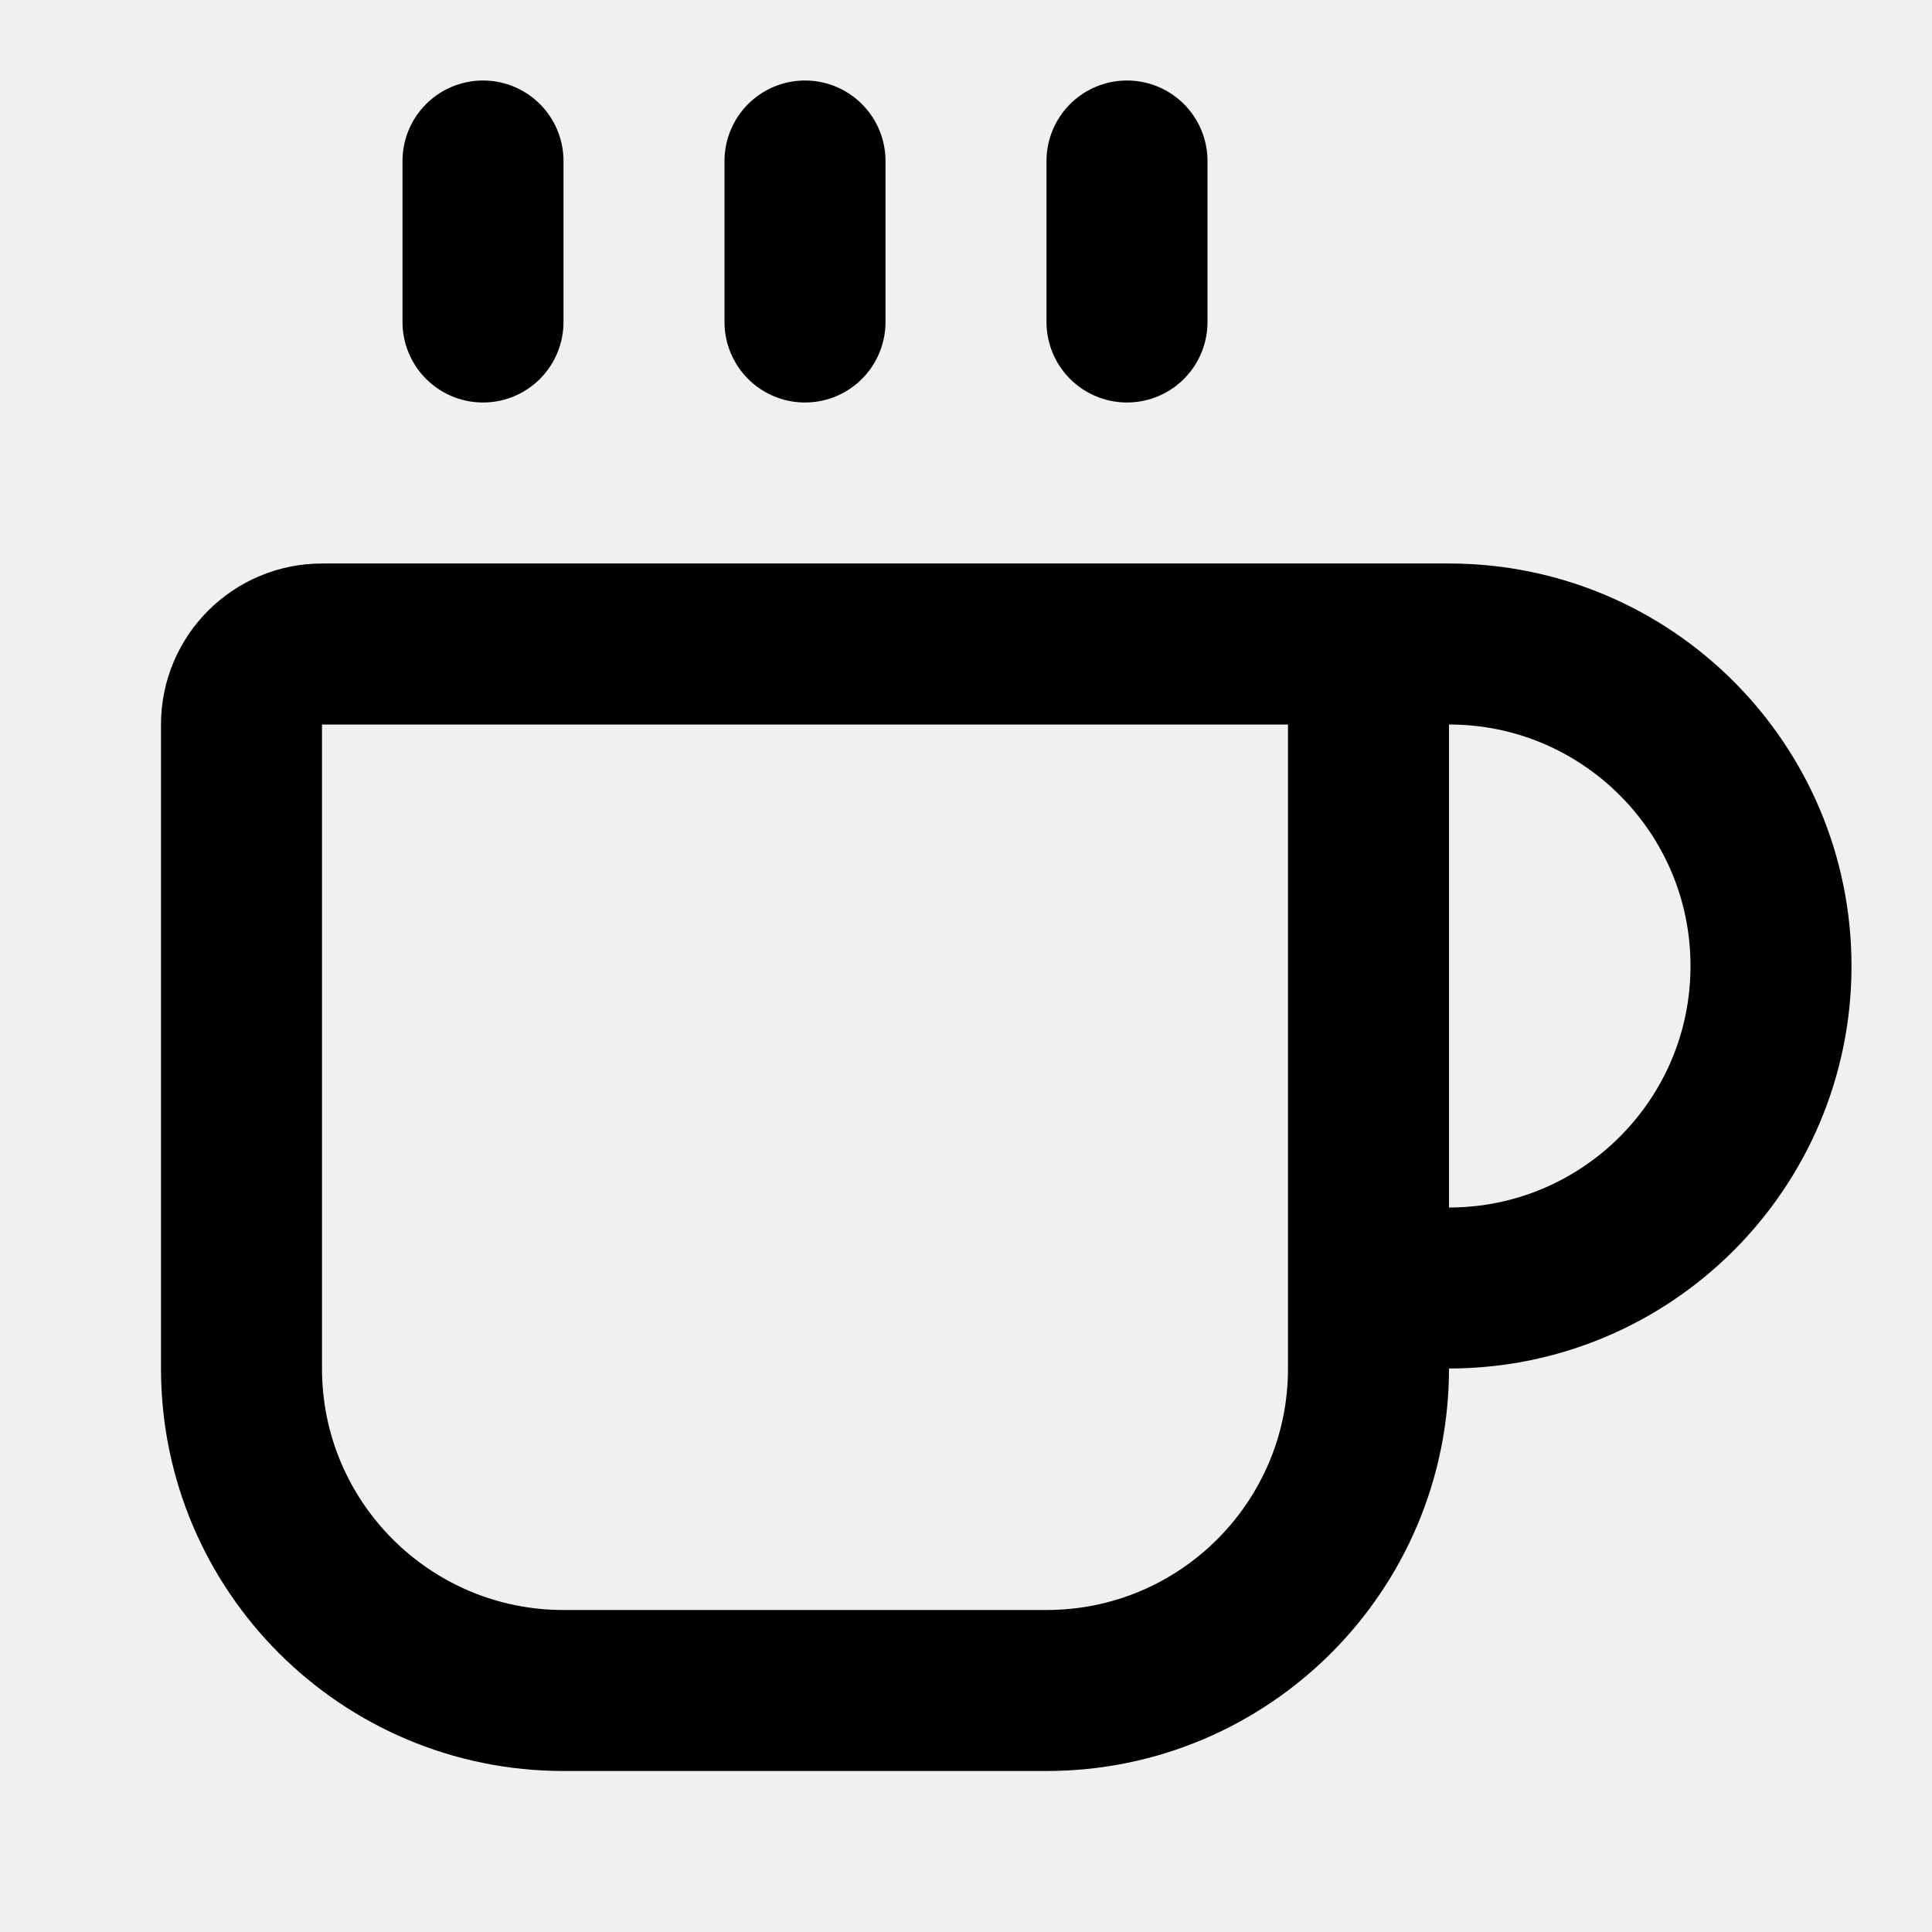
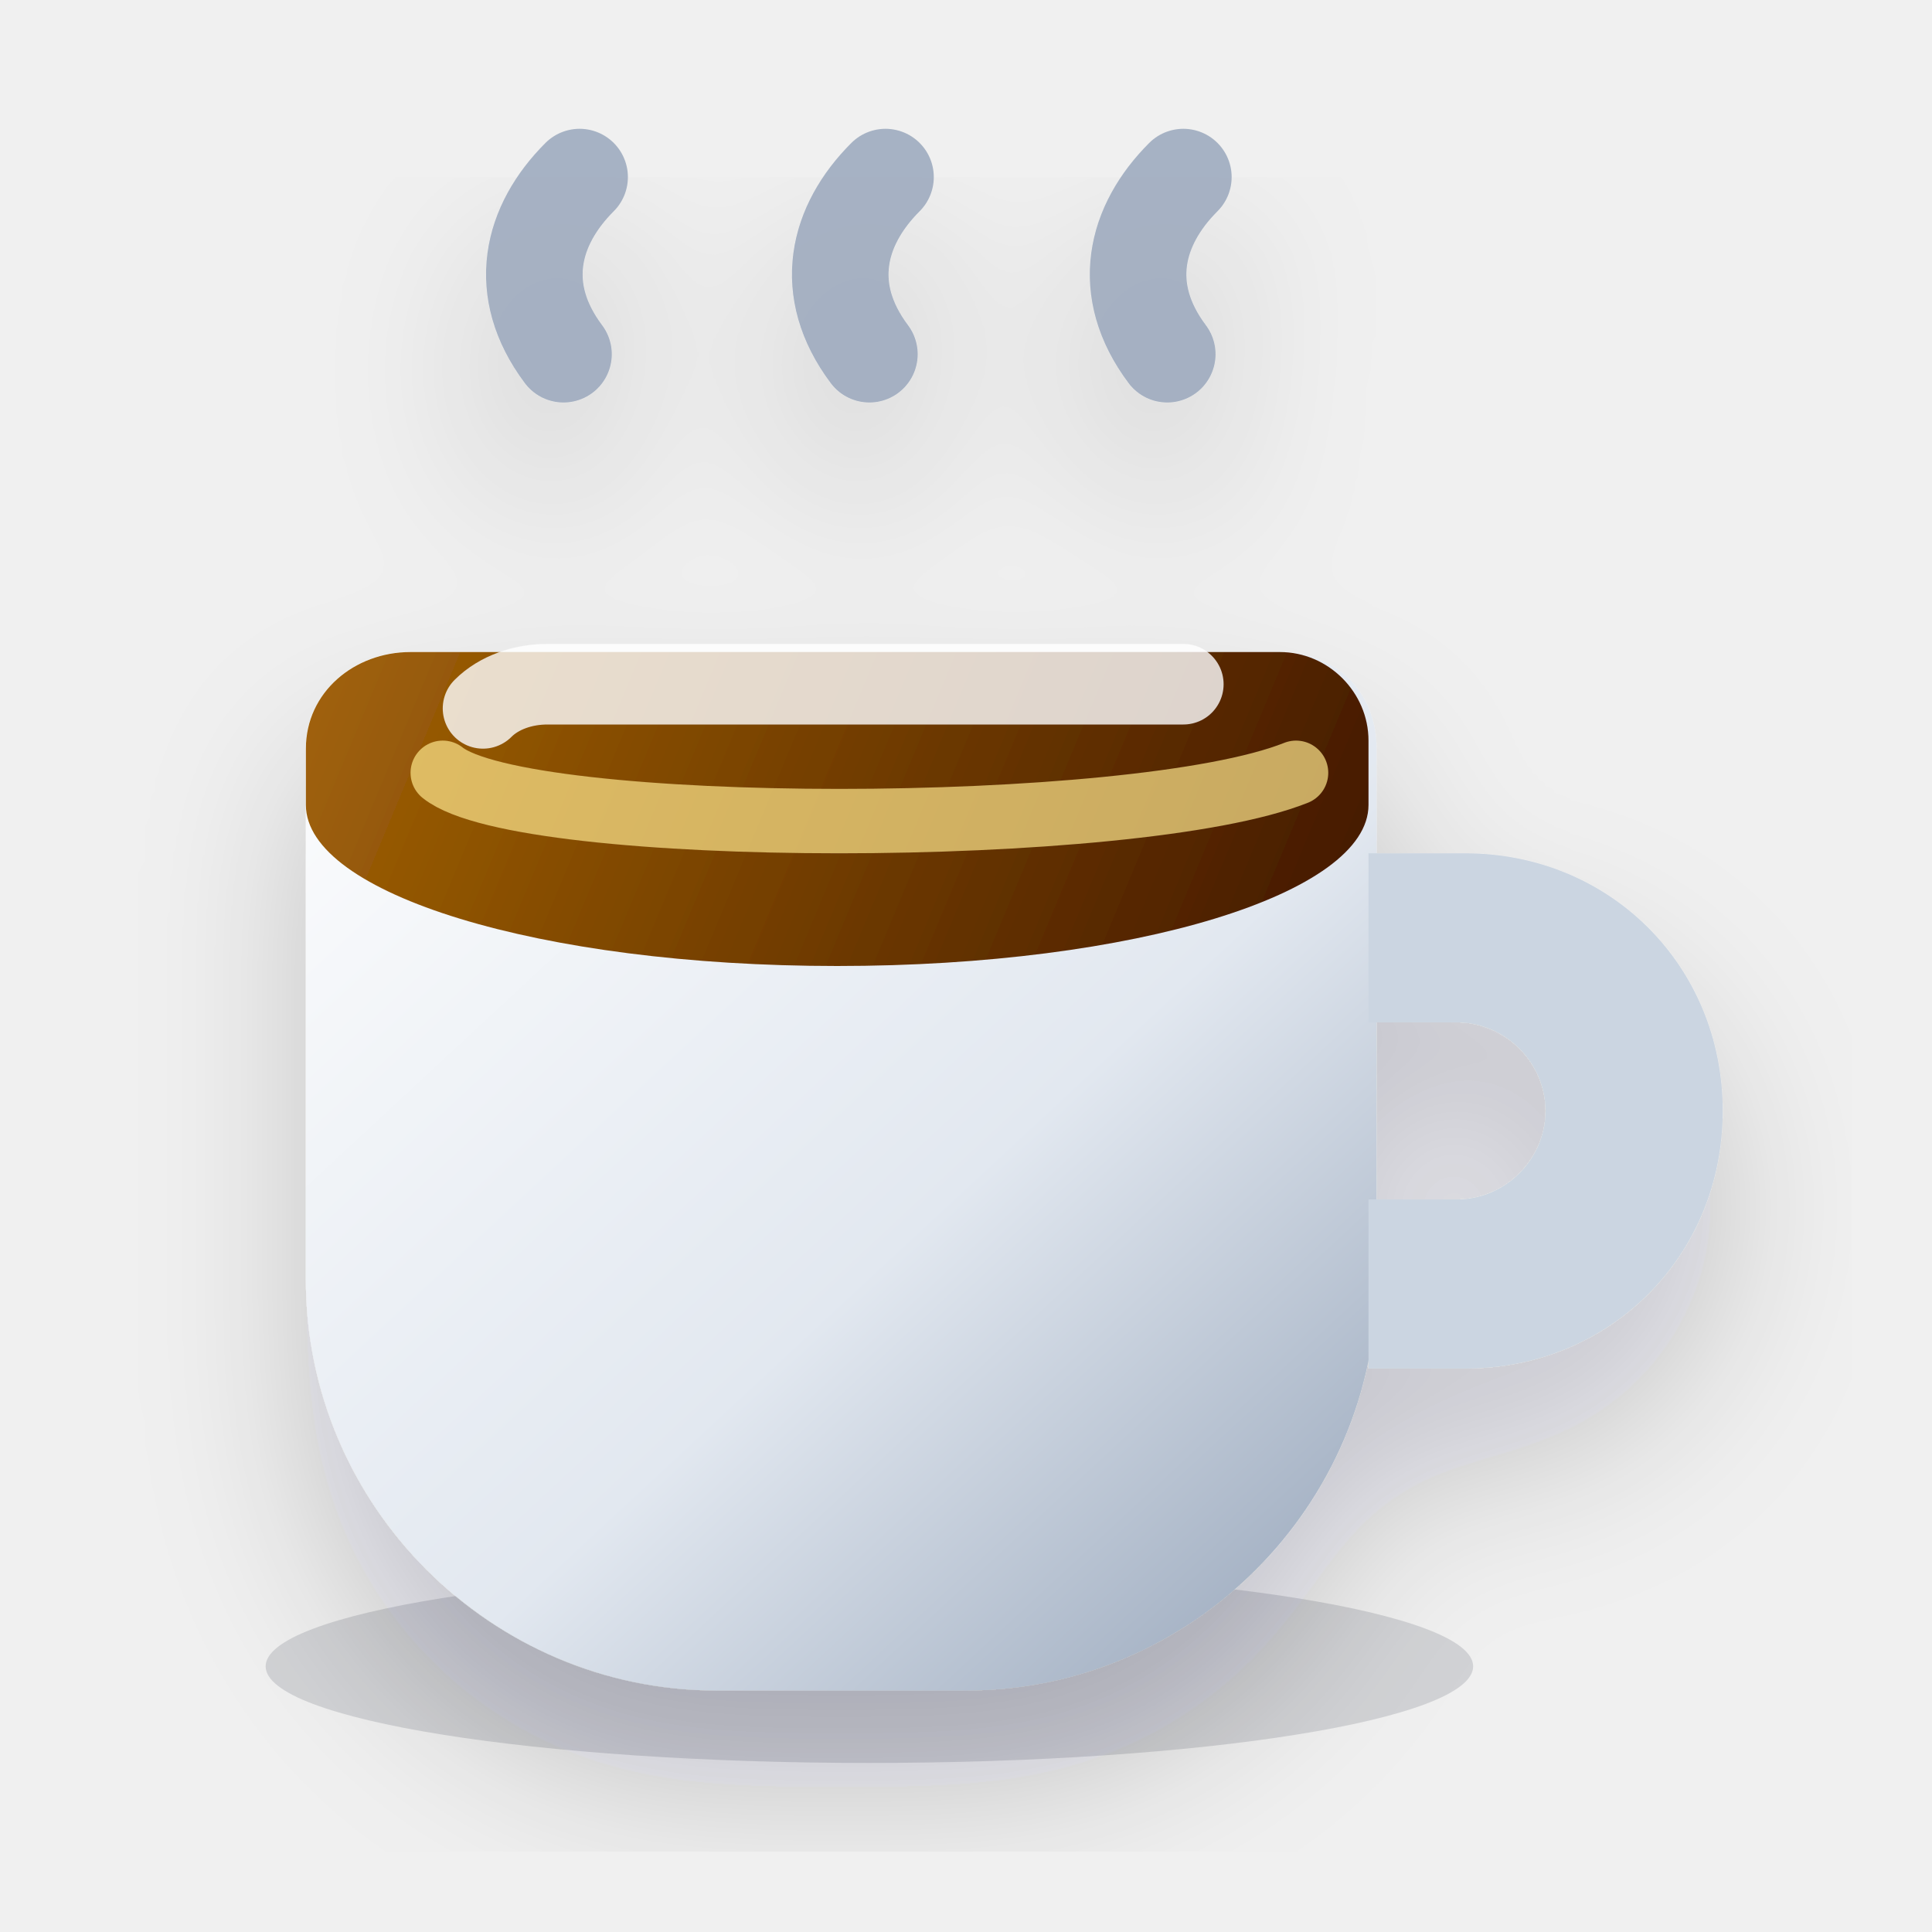
- <svg xmlns="http://www.w3.org/2000/svg" width="24" height="24" viewBox="0 0 24 24" fill="none" stroke="currentColor" stroke-width="2" stroke-linecap="round" stroke-linejoin="round" class="lucide lucide-coffee-icon lucide-coffee">
-   <path d="M10 2v2" />
-   <path d="M14 2v2" />
-   <path d="M16 8a1 1 0 0 1 1 1v8a4 4 0 0 1-4 4H7a4 4 0 0 1-4-4V9a1 1 0 0 1 1-1h14a4 4 0 1 1 0 8h-1" />
-   <path d="M6 2v2" />
+ <svg xmlns="http://www.w3.org/2000/svg" width="24" height="24" viewBox="0 0 24 24" fill="none" class="icon icon-coffee-3d">
+   <defs>
+     <linearGradient id="cup" x1="4" y1="7" x2="17" y2="21" gradientUnits="userSpaceOnUse">
+       <stop offset="0" stop-color="#FFFFFF" />
+       <stop offset=".58" stop-color="#E2E8F0" />
+       <stop offset="1" stop-color="#94A3B8" />
+     </linearGradient>
+     <linearGradient id="coffee" x1="4" y1="8" x2="16" y2="13" gradientUnits="userSpaceOnUse">
+       <stop offset="0" stop-color="#A16207" />
+       <stop offset="1" stop-color="#451A03" />
+     </linearGradient>
+     <filter id="softShadow" x="1" y="1" width="22" height="22" color-interpolation-filters="sRGB" filterUnits="userSpaceOnUse">
+       <feDropShadow dx="0" dy="1.2" stdDeviation="1" flood-color="#0F172A" flood-opacity=".18" />
+     </filter>
+   </defs>
+   <ellipse cx="10.8" cy="20.7" rx="7.5" ry="1.2" fill="#0F172A" opacity=".14" />
+   <g filter="url(#softShadow)">
+     <path d="M5.1 8.1h10.8c.7 0 1.2.5 1.2 1.2v6.6c0 2.8-2.3 5.1-5.1 5.1H8.9c-2.8 0-5.1-2.3-5.1-5.1V9.3c0-.7.6-1.2 1.3-1.2Z" fill="url(#cup)" />
+     <path d="M5.1 8.1h10.8c.6 0 1.1.5 1.1 1.1v.8c0 1.1-2.9 2-6.6 2s-6.6-.9-6.6-2v-.7c0-.7.6-1.2 1.3-1.2Z" fill="url(#coffee)" />
+     <path d="M17 10.6h1.2c1.8 0 3.2 1.4 3.2 3.2S20 17 18.2 17H17v-2.1h1.1c.6 0 1.1-.5 1.1-1.1s-.5-1.1-1.1-1.1H17v-2.1Z" fill="#CBD5E1" />
+     <path d="M7 4.4c-.6-.8-.4-1.6.2-2.2M10.8 4.4c-.6-.8-.4-1.6.2-2.2M14.5 4.4c-.6-.8-.4-1.6.2-2.2" stroke="#94A3B8" stroke-linecap="round" stroke-width="1.2" opacity=".8" />
+     <path d="M5.5 9.6c1 .8 8.6.8 10.6 0" stroke="#FDE68A" stroke-linecap="round" stroke-width=".8" opacity=".7" />
+     <path d="M6 8.8c.2-.2.5-.3.8-.3h7.9" stroke="#FFFFFF" stroke-linecap="round" stroke-width="1" opacity=".8" />
+   </g>
</svg>
